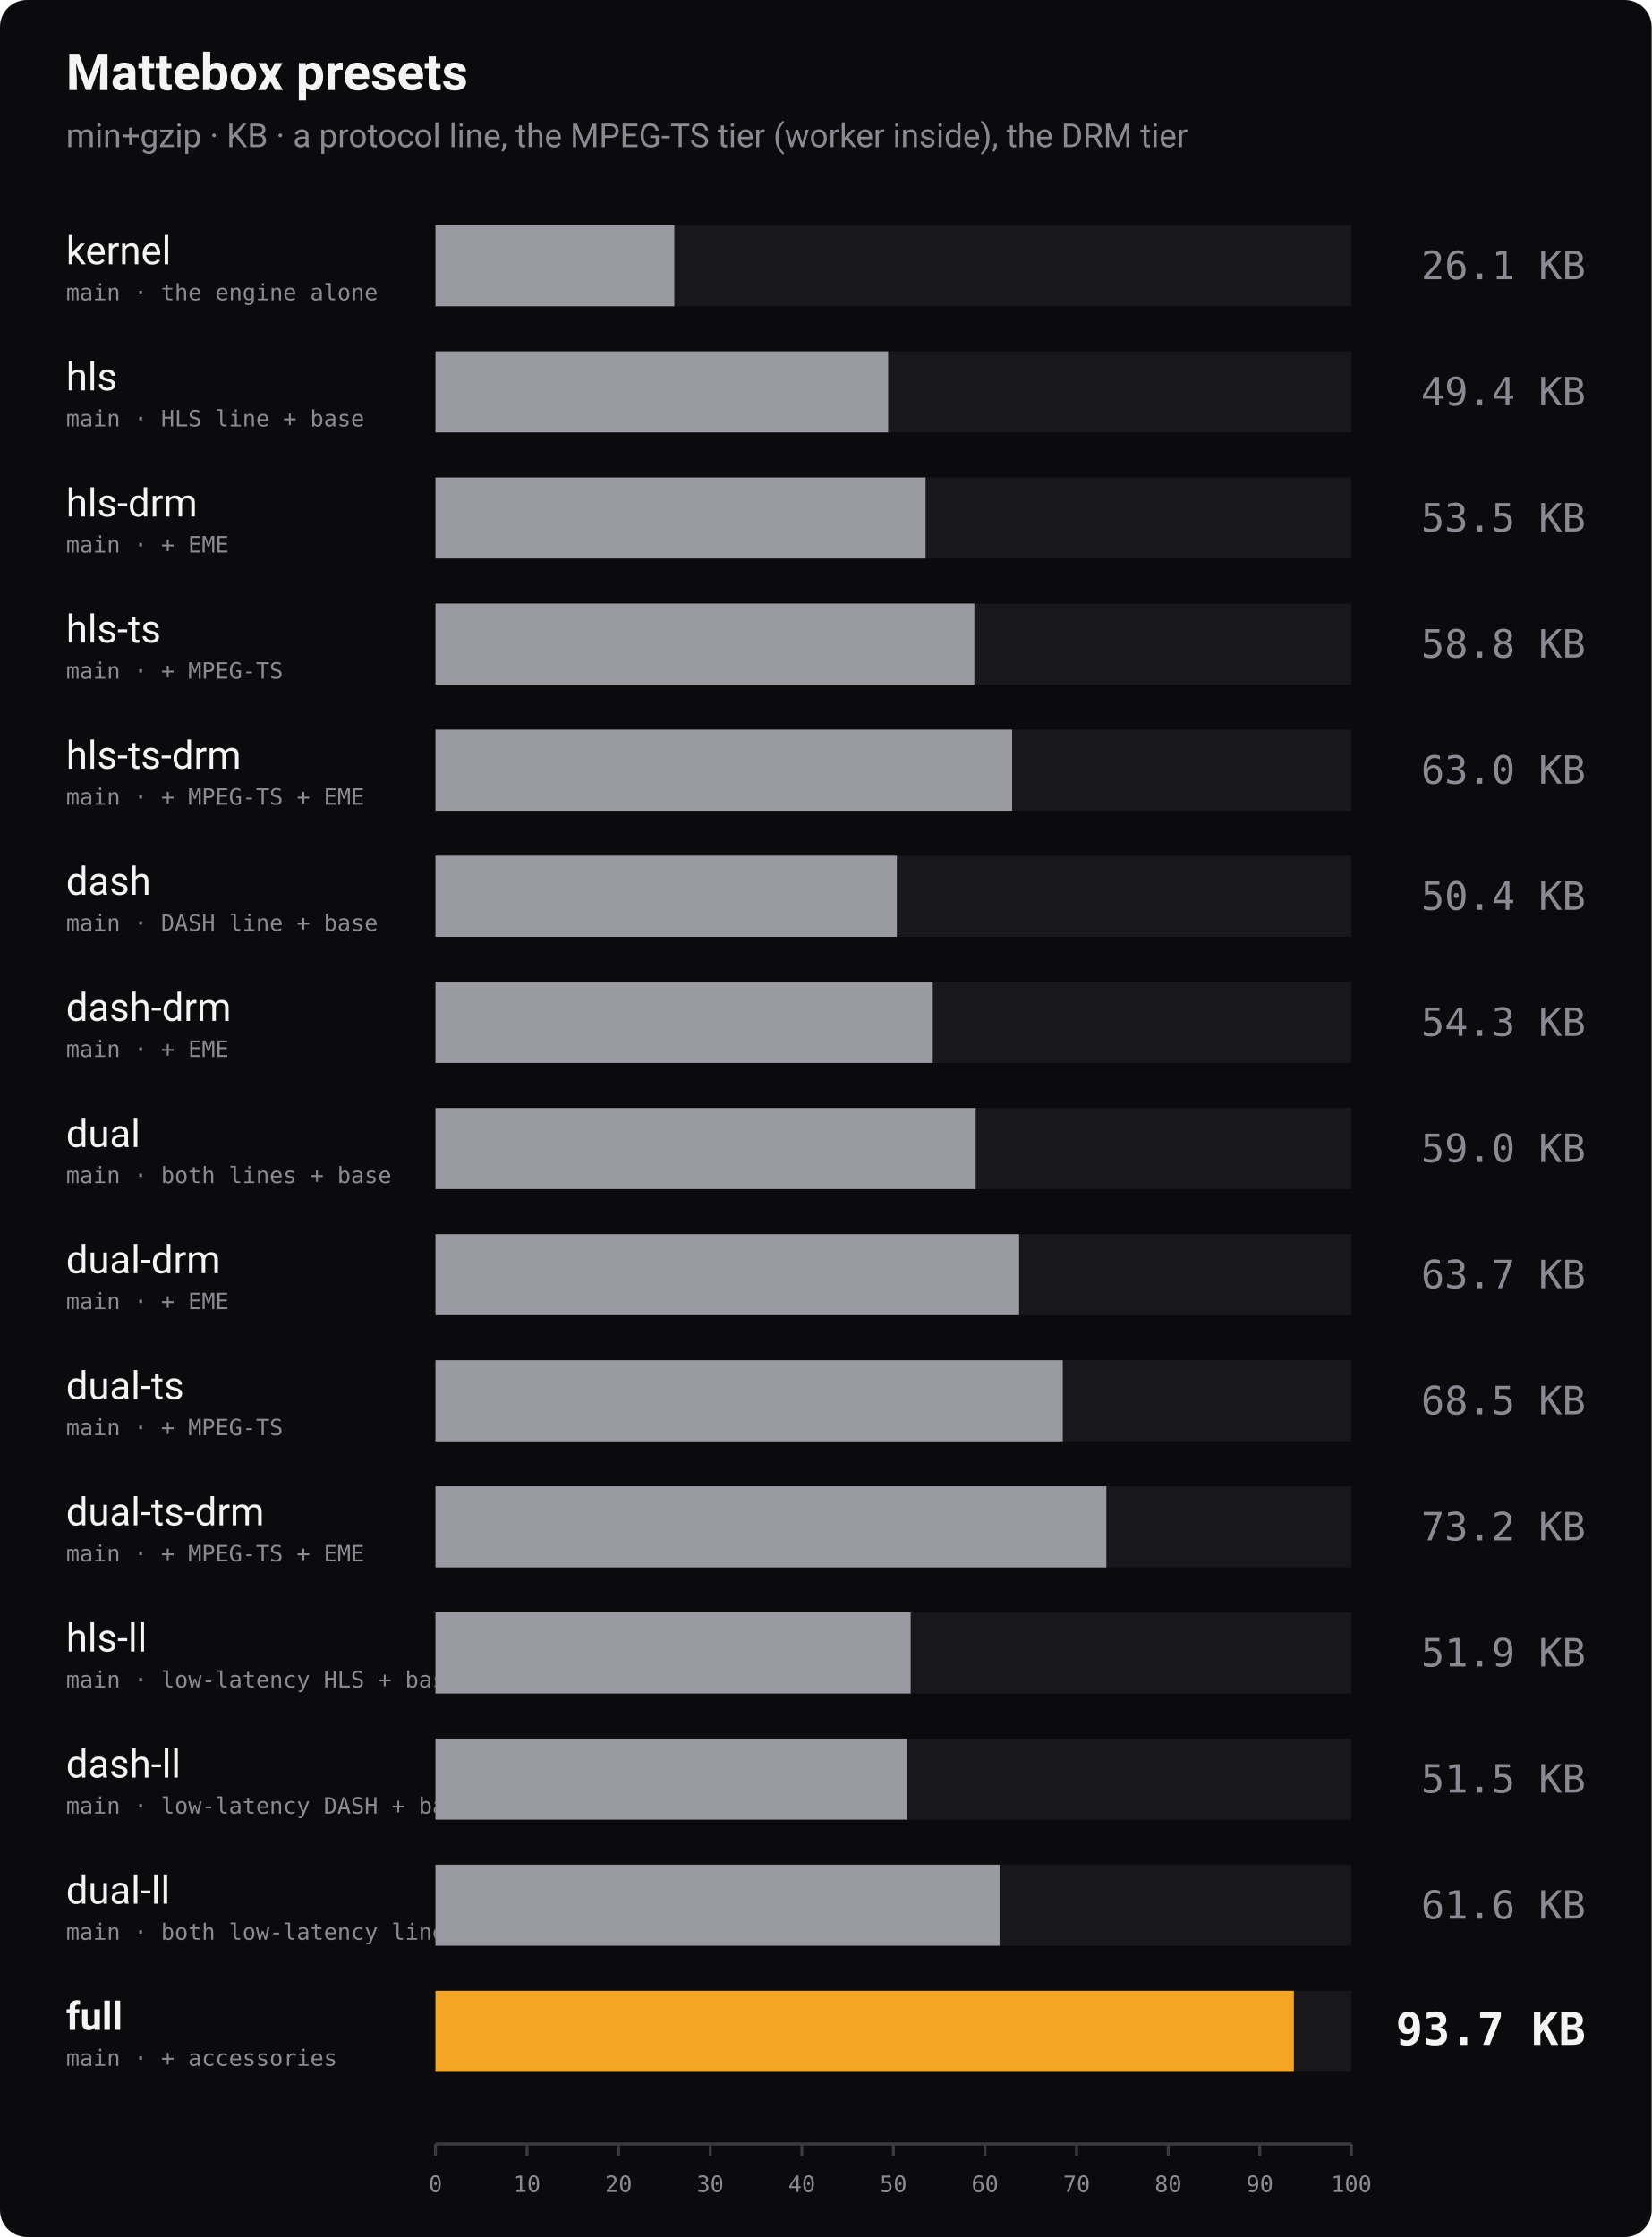
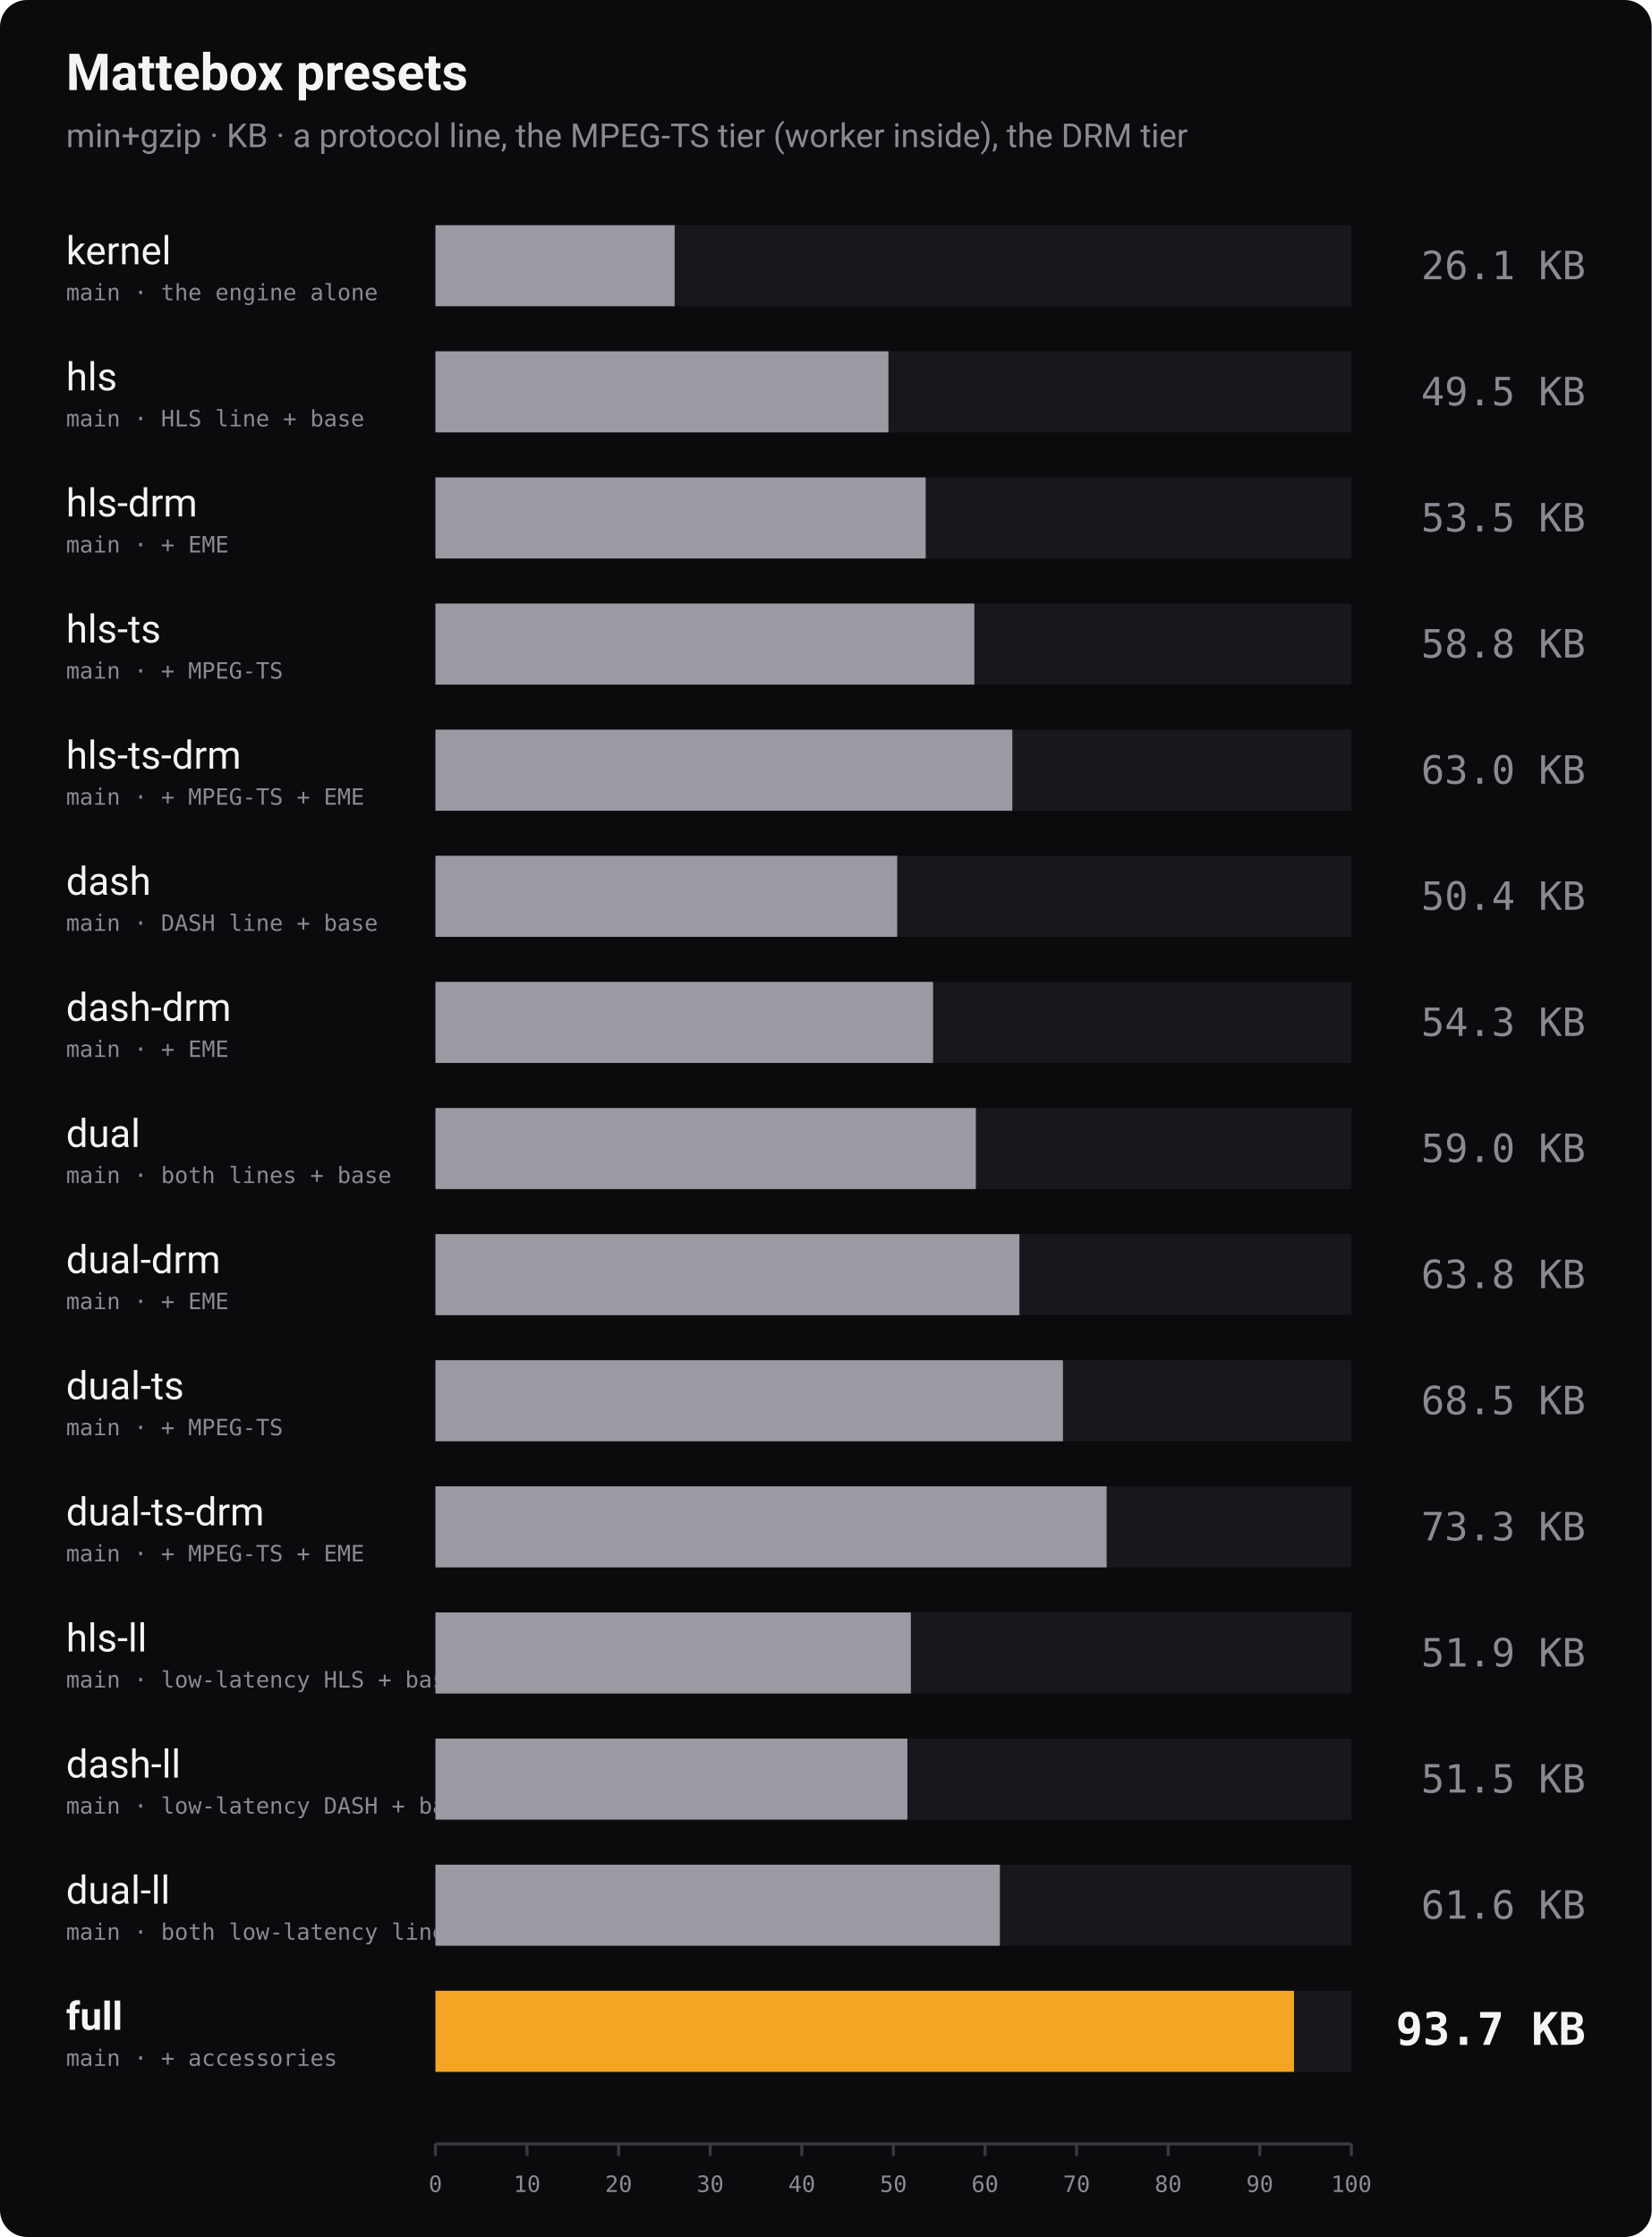
<svg xmlns="http://www.w3.org/2000/svg" width="1100" height="1490" viewBox="0 0 1100 1490" role="img" aria-label="Bundle size of every Mattebox preset, min+gzip">
  <rect width="1100" height="1490" rx="18" fill="#0b0b0d" />
  <text x="44" y="60" font-family="-apple-system, 'Segoe UI', Roboto, Helvetica, Arial, sans-serif" font-size="34" font-weight="700" fill="#f4f4f5">Mattebox presets</text>
  <text x="44" y="98" font-family="-apple-system, 'Segoe UI', Roboto, Helvetica, Arial, sans-serif" font-size="22" fill="#8a8a93">min+gzip · KB · a protocol line, the MPEG-TS tier (worker inside), the DRM tier</text>
  <text x="44" y="176" font-family="-apple-system, 'Segoe UI', Roboto, Helvetica, Arial, sans-serif" font-size="26" font-weight="400" fill="#f4f4f5">kernel</text>
  <text x="44" y="200" font-family="ui-monospace, 'SF Mono', Menlo, Consolas, monospace" font-size="15" fill="#8a8a93">main · the engine alone</text>
  <rect x="290" y="150" width="610" height="54" fill="#18181c" />
-   <rect x="290" y="150" width="159.1" height="54" fill="#9a9aa2" />
+   <rect x="290" y="150" width="159.3" height="54" fill="#9a9aa2" />
  <text x="1056" y="186" text-anchor="end" font-family="ui-monospace, 'SF Mono', Menlo, Consolas, monospace" font-size="26" font-weight="400" fill="#8a8a93">26.1 KB</text>
  <text x="44" y="260" font-family="-apple-system, 'Segoe UI', Roboto, Helvetica, Arial, sans-serif" font-size="26" font-weight="400" fill="#f4f4f5">hls</text>
  <text x="44" y="284" font-family="ui-monospace, 'SF Mono', Menlo, Consolas, monospace" font-size="15" fill="#8a8a93">main · HLS line + base</text>
  <rect x="290" y="234" width="610" height="54" fill="#18181c" />
-   <rect x="290" y="234" width="301.5" height="54" fill="#9a9aa2" />
-   <text x="1056" y="270" text-anchor="end" font-family="ui-monospace, 'SF Mono', Menlo, Consolas, monospace" font-size="26" font-weight="400" fill="#8a8a93">49.4 KB</text>
+   <rect x="290" y="234" width="301.7" height="54" fill="#9a9aa2" />
+   <text x="1056" y="270" text-anchor="end" font-family="ui-monospace, 'SF Mono', Menlo, Consolas, monospace" font-size="26" font-weight="400" fill="#8a8a93">49.5 KB</text>
  <text x="44" y="344" font-family="-apple-system, 'Segoe UI', Roboto, Helvetica, Arial, sans-serif" font-size="26" font-weight="400" fill="#f4f4f5">hls-drm</text>
  <text x="44" y="368" font-family="ui-monospace, 'SF Mono', Menlo, Consolas, monospace" font-size="15" fill="#8a8a93">main · + EME</text>
  <rect x="290" y="318" width="610" height="54" fill="#18181c" />
-   <rect x="290" y="318" width="326.4" height="54" fill="#9a9aa2" />
+   <rect x="290" y="318" width="326.5" height="54" fill="#9a9aa2" />
  <text x="1056" y="354" text-anchor="end" font-family="ui-monospace, 'SF Mono', Menlo, Consolas, monospace" font-size="26" font-weight="400" fill="#8a8a93">53.5 KB</text>
  <text x="44" y="428" font-family="-apple-system, 'Segoe UI', Roboto, Helvetica, Arial, sans-serif" font-size="26" font-weight="400" fill="#f4f4f5">hls-ts</text>
  <text x="44" y="452" font-family="ui-monospace, 'SF Mono', Menlo, Consolas, monospace" font-size="15" fill="#8a8a93">main · + MPEG-TS</text>
  <rect x="290" y="402" width="610" height="54" fill="#18181c" />
  <rect x="290" y="402" width="358.9" height="54" fill="#9a9aa2" />
  <text x="1056" y="438" text-anchor="end" font-family="ui-monospace, 'SF Mono', Menlo, Consolas, monospace" font-size="26" font-weight="400" fill="#8a8a93">58.8 KB</text>
  <text x="44" y="512" font-family="-apple-system, 'Segoe UI', Roboto, Helvetica, Arial, sans-serif" font-size="26" font-weight="400" fill="#f4f4f5">hls-ts-drm</text>
  <text x="44" y="536" font-family="ui-monospace, 'SF Mono', Menlo, Consolas, monospace" font-size="15" fill="#8a8a93">main · + MPEG-TS + EME</text>
  <rect x="290" y="486" width="610" height="54" fill="#18181c" />
-   <rect x="290" y="486" width="384.1" height="54" fill="#9a9aa2" />
+   <rect x="290" y="486" width="384.2" height="54" fill="#9a9aa2" />
  <text x="1056" y="522" text-anchor="end" font-family="ui-monospace, 'SF Mono', Menlo, Consolas, monospace" font-size="26" font-weight="400" fill="#8a8a93">63.0 KB</text>
  <text x="44" y="596" font-family="-apple-system, 'Segoe UI', Roboto, Helvetica, Arial, sans-serif" font-size="26" font-weight="400" fill="#f4f4f5">dash</text>
  <text x="44" y="620" font-family="ui-monospace, 'SF Mono', Menlo, Consolas, monospace" font-size="15" fill="#8a8a93">main · DASH line + base</text>
  <rect x="290" y="570" width="610" height="54" fill="#18181c" />
-   <rect x="290" y="570" width="307.3" height="54" fill="#9a9aa2" />
+   <rect x="290" y="570" width="307.5" height="54" fill="#9a9aa2" />
  <text x="1056" y="606" text-anchor="end" font-family="ui-monospace, 'SF Mono', Menlo, Consolas, monospace" font-size="26" font-weight="400" fill="#8a8a93">50.4 KB</text>
  <text x="44" y="680" font-family="-apple-system, 'Segoe UI', Roboto, Helvetica, Arial, sans-serif" font-size="26" font-weight="400" fill="#f4f4f5">dash-drm</text>
  <text x="44" y="704" font-family="ui-monospace, 'SF Mono', Menlo, Consolas, monospace" font-size="15" fill="#8a8a93">main · + EME</text>
  <rect x="290" y="654" width="610" height="54" fill="#18181c" />
-   <rect x="290" y="654" width="331.2" height="54" fill="#9a9aa2" />
+   <rect x="290" y="654" width="331.4" height="54" fill="#9a9aa2" />
  <text x="1056" y="690" text-anchor="end" font-family="ui-monospace, 'SF Mono', Menlo, Consolas, monospace" font-size="26" font-weight="400" fill="#8a8a93">54.3 KB</text>
  <text x="44" y="764" font-family="-apple-system, 'Segoe UI', Roboto, Helvetica, Arial, sans-serif" font-size="26" font-weight="400" fill="#f4f4f5">dual</text>
  <text x="44" y="788" font-family="ui-monospace, 'SF Mono', Menlo, Consolas, monospace" font-size="15" fill="#8a8a93">main · both lines + base</text>
  <rect x="290" y="738" width="610" height="54" fill="#18181c" />
-   <rect x="290" y="738" width="359.8" height="54" fill="#9a9aa2" />
+   <rect x="290" y="738" width="359.9" height="54" fill="#9a9aa2" />
  <text x="1056" y="774" text-anchor="end" font-family="ui-monospace, 'SF Mono', Menlo, Consolas, monospace" font-size="26" font-weight="400" fill="#8a8a93">59.0 KB</text>
  <text x="44" y="848" font-family="-apple-system, 'Segoe UI', Roboto, Helvetica, Arial, sans-serif" font-size="26" font-weight="400" fill="#f4f4f5">dual-drm</text>
  <text x="44" y="872" font-family="ui-monospace, 'SF Mono', Menlo, Consolas, monospace" font-size="15" fill="#8a8a93">main · + EME</text>
  <rect x="290" y="822" width="610" height="54" fill="#18181c" />
-   <rect x="290" y="822" width="388.7" height="54" fill="#9a9aa2" />
-   <text x="1056" y="858" text-anchor="end" font-family="ui-monospace, 'SF Mono', Menlo, Consolas, monospace" font-size="26" font-weight="400" fill="#8a8a93">63.7 KB</text>
+   <rect x="290" y="822" width="388.9" height="54" fill="#9a9aa2" />
+   <text x="1056" y="858" text-anchor="end" font-family="ui-monospace, 'SF Mono', Menlo, Consolas, monospace" font-size="26" font-weight="400" fill="#8a8a93">63.8 KB</text>
  <text x="44" y="932" font-family="-apple-system, 'Segoe UI', Roboto, Helvetica, Arial, sans-serif" font-size="26" font-weight="400" fill="#f4f4f5">dual-ts</text>
  <text x="44" y="956" font-family="ui-monospace, 'SF Mono', Menlo, Consolas, monospace" font-size="15" fill="#8a8a93">main · + MPEG-TS</text>
  <rect x="290" y="906" width="610" height="54" fill="#18181c" />
-   <rect x="290" y="906" width="417.8" height="54" fill="#9a9aa2" />
+   <rect x="290" y="906" width="417.9" height="54" fill="#9a9aa2" />
  <text x="1056" y="942" text-anchor="end" font-family="ui-monospace, 'SF Mono', Menlo, Consolas, monospace" font-size="26" font-weight="400" fill="#8a8a93">68.5 KB</text>
  <text x="44" y="1016" font-family="-apple-system, 'Segoe UI', Roboto, Helvetica, Arial, sans-serif" font-size="26" font-weight="400" fill="#f4f4f5">dual-ts-drm</text>
  <text x="44" y="1040" font-family="ui-monospace, 'SF Mono', Menlo, Consolas, monospace" font-size="15" fill="#8a8a93">main · + MPEG-TS + EME</text>
  <rect x="290" y="990" width="610" height="54" fill="#18181c" />
-   <rect x="290" y="990" width="446.8" height="54" fill="#9a9aa2" />
-   <text x="1056" y="1026" text-anchor="end" font-family="ui-monospace, 'SF Mono', Menlo, Consolas, monospace" font-size="26" font-weight="400" fill="#8a8a93">73.2 KB</text>
+   <rect x="290" y="990" width="447.0" height="54" fill="#9a9aa2" />
+   <text x="1056" y="1026" text-anchor="end" font-family="ui-monospace, 'SF Mono', Menlo, Consolas, monospace" font-size="26" font-weight="400" fill="#8a8a93">73.3 KB</text>
  <text x="44" y="1100" font-family="-apple-system, 'Segoe UI', Roboto, Helvetica, Arial, sans-serif" font-size="26" font-weight="400" fill="#f4f4f5">hls-ll</text>
  <text x="44" y="1124" font-family="ui-monospace, 'SF Mono', Menlo, Consolas, monospace" font-size="15" fill="#8a8a93">main · low-latency HLS + base</text>
  <rect x="290" y="1074" width="610" height="54" fill="#18181c" />
-   <rect x="290" y="1074" width="316.5" height="54" fill="#9a9aa2" />
+   <rect x="290" y="1074" width="316.6" height="54" fill="#9a9aa2" />
  <text x="1056" y="1110" text-anchor="end" font-family="ui-monospace, 'SF Mono', Menlo, Consolas, monospace" font-size="26" font-weight="400" fill="#8a8a93">51.9 KB</text>
  <text x="44" y="1184" font-family="-apple-system, 'Segoe UI', Roboto, Helvetica, Arial, sans-serif" font-size="26" font-weight="400" fill="#f4f4f5">dash-ll</text>
  <text x="44" y="1208" font-family="ui-monospace, 'SF Mono', Menlo, Consolas, monospace" font-size="15" fill="#8a8a93">main · low-latency DASH + base</text>
  <rect x="290" y="1158" width="610" height="54" fill="#18181c" />
-   <rect x="290" y="1158" width="314.1" height="54" fill="#9a9aa2" />
+   <rect x="290" y="1158" width="314.3" height="54" fill="#9a9aa2" />
  <text x="1056" y="1194" text-anchor="end" font-family="ui-monospace, 'SF Mono', Menlo, Consolas, monospace" font-size="26" font-weight="400" fill="#8a8a93">51.5 KB</text>
  <text x="44" y="1268" font-family="-apple-system, 'Segoe UI', Roboto, Helvetica, Arial, sans-serif" font-size="26" font-weight="400" fill="#f4f4f5">dual-ll</text>
  <text x="44" y="1292" font-family="ui-monospace, 'SF Mono', Menlo, Consolas, monospace" font-size="15" fill="#8a8a93">main · both low-latency lines + base</text>
  <rect x="290" y="1242" width="610" height="54" fill="#18181c" />
-   <rect x="290" y="1242" width="375.7" height="54" fill="#9a9aa2" />
+   <rect x="290" y="1242" width="375.9" height="54" fill="#9a9aa2" />
  <text x="1056" y="1278" text-anchor="end" font-family="ui-monospace, 'SF Mono', Menlo, Consolas, monospace" font-size="26" font-weight="400" fill="#8a8a93">61.6 KB</text>
  <text x="44" y="1352" font-family="-apple-system, 'Segoe UI', Roboto, Helvetica, Arial, sans-serif" font-size="26" font-weight="700" fill="#f4f4f5">full</text>
  <text x="44" y="1376" font-family="ui-monospace, 'SF Mono', Menlo, Consolas, monospace" font-size="15" fill="#8a8a93">main · + accessories</text>
  <rect x="290" y="1326" width="610" height="54" fill="#18181c" />
-   <rect x="290" y="1326" width="571.7" height="54" fill="#f5a524" />
+   <rect x="290" y="1326" width="571.8" height="54" fill="#f5a524" />
  <text x="1056" y="1362" text-anchor="end" font-family="ui-monospace, 'SF Mono', Menlo, Consolas, monospace" font-size="30" font-weight="700" fill="#f4f4f5">93.7 KB</text>
  <line x1="290" y1="1428" x2="900" y2="1428" stroke="#3a3a42" stroke-width="2" />
  <line x1="290.0" y1="1428" x2="290.0" y2="1436" stroke="#3a3a42" stroke-width="2" />
  <text x="290.0" y="1460" text-anchor="middle" font-family="ui-monospace, 'SF Mono', Menlo, Consolas, monospace" font-size="15" fill="#8a8a93">0</text>
  <line x1="351.0" y1="1428" x2="351.0" y2="1436" stroke="#3a3a42" stroke-width="2" />
  <text x="351.0" y="1460" text-anchor="middle" font-family="ui-monospace, 'SF Mono', Menlo, Consolas, monospace" font-size="15" fill="#8a8a93">10</text>
  <line x1="412.0" y1="1428" x2="412.0" y2="1436" stroke="#3a3a42" stroke-width="2" />
  <text x="412.0" y="1460" text-anchor="middle" font-family="ui-monospace, 'SF Mono', Menlo, Consolas, monospace" font-size="15" fill="#8a8a93">20</text>
  <line x1="473.0" y1="1428" x2="473.0" y2="1436" stroke="#3a3a42" stroke-width="2" />
  <text x="473.0" y="1460" text-anchor="middle" font-family="ui-monospace, 'SF Mono', Menlo, Consolas, monospace" font-size="15" fill="#8a8a93">30</text>
  <line x1="534.0" y1="1428" x2="534.0" y2="1436" stroke="#3a3a42" stroke-width="2" />
  <text x="534.0" y="1460" text-anchor="middle" font-family="ui-monospace, 'SF Mono', Menlo, Consolas, monospace" font-size="15" fill="#8a8a93">40</text>
  <line x1="595.0" y1="1428" x2="595.0" y2="1436" stroke="#3a3a42" stroke-width="2" />
  <text x="595.0" y="1460" text-anchor="middle" font-family="ui-monospace, 'SF Mono', Menlo, Consolas, monospace" font-size="15" fill="#8a8a93">50</text>
  <line x1="656.0" y1="1428" x2="656.0" y2="1436" stroke="#3a3a42" stroke-width="2" />
  <text x="656.0" y="1460" text-anchor="middle" font-family="ui-monospace, 'SF Mono', Menlo, Consolas, monospace" font-size="15" fill="#8a8a93">60</text>
  <line x1="717.0" y1="1428" x2="717.0" y2="1436" stroke="#3a3a42" stroke-width="2" />
  <text x="717.0" y="1460" text-anchor="middle" font-family="ui-monospace, 'SF Mono', Menlo, Consolas, monospace" font-size="15" fill="#8a8a93">70</text>
  <line x1="778.0" y1="1428" x2="778.0" y2="1436" stroke="#3a3a42" stroke-width="2" />
  <text x="778.0" y="1460" text-anchor="middle" font-family="ui-monospace, 'SF Mono', Menlo, Consolas, monospace" font-size="15" fill="#8a8a93">80</text>
  <line x1="839.0" y1="1428" x2="839.0" y2="1436" stroke="#3a3a42" stroke-width="2" />
  <text x="839.0" y="1460" text-anchor="middle" font-family="ui-monospace, 'SF Mono', Menlo, Consolas, monospace" font-size="15" fill="#8a8a93">90</text>
  <line x1="900.0" y1="1428" x2="900.0" y2="1436" stroke="#3a3a42" stroke-width="2" />
  <text x="900.0" y="1460" text-anchor="middle" font-family="ui-monospace, 'SF Mono', Menlo, Consolas, monospace" font-size="15" fill="#8a8a93">100</text>
</svg>
